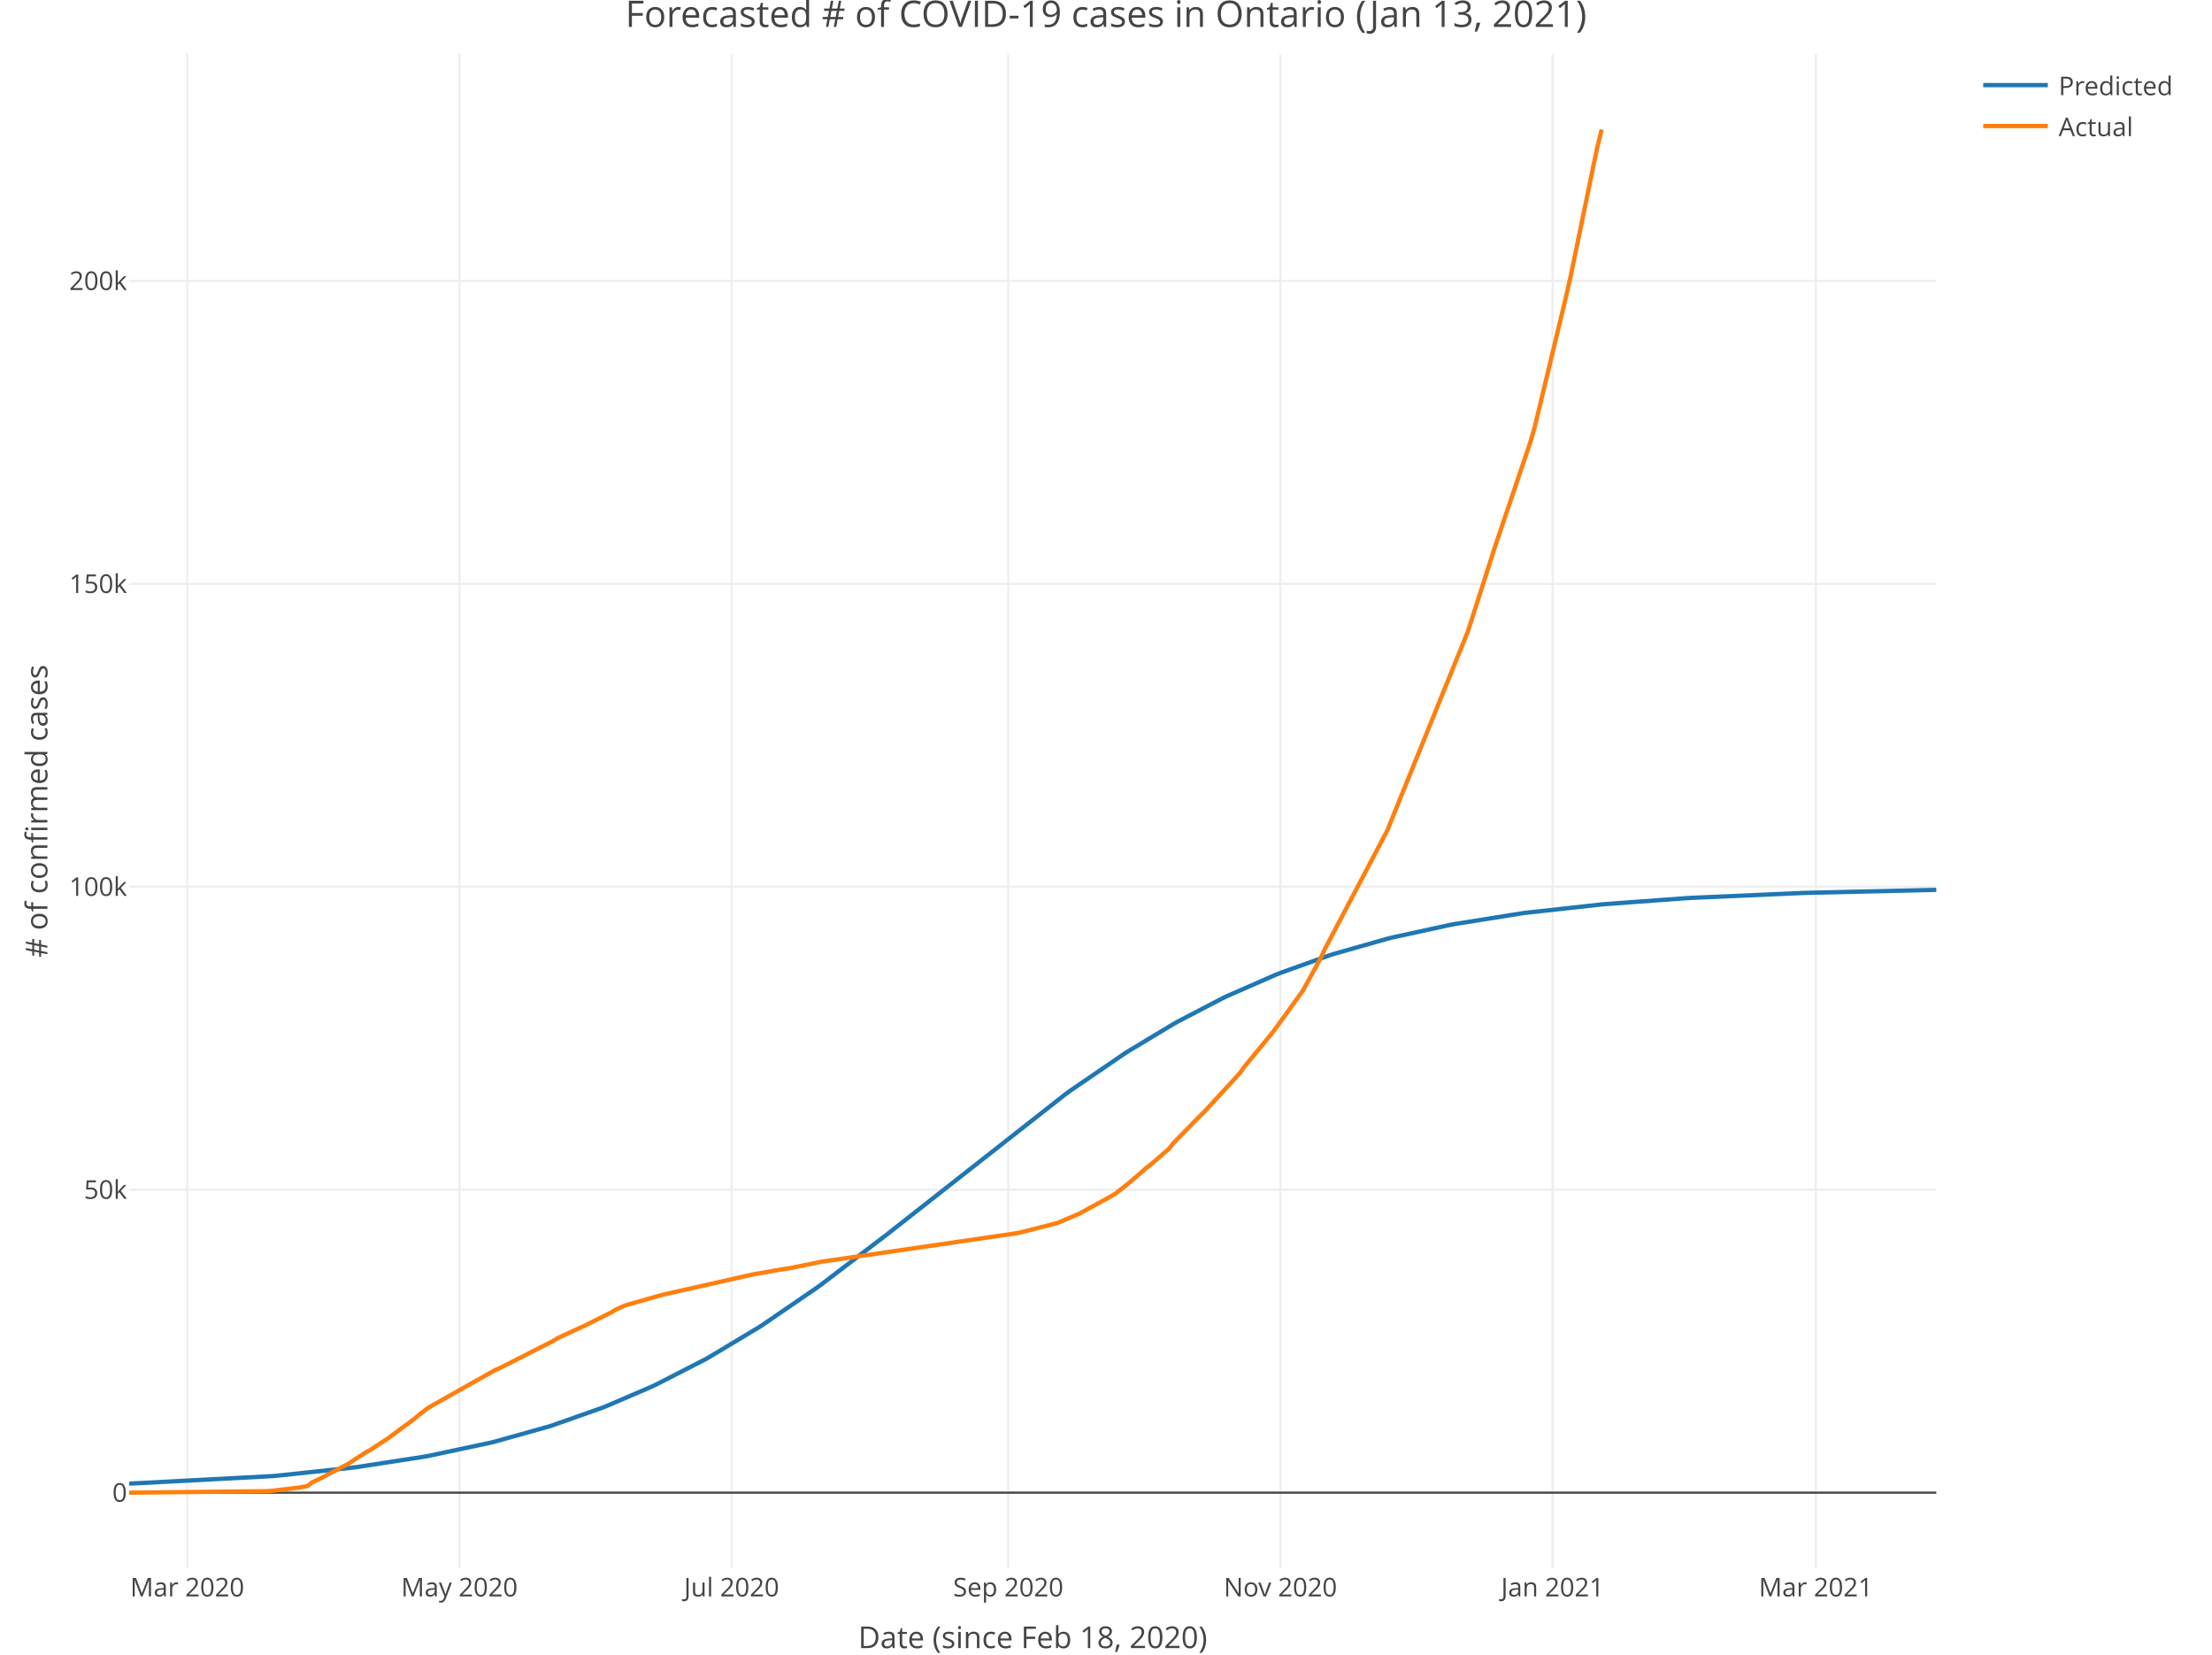
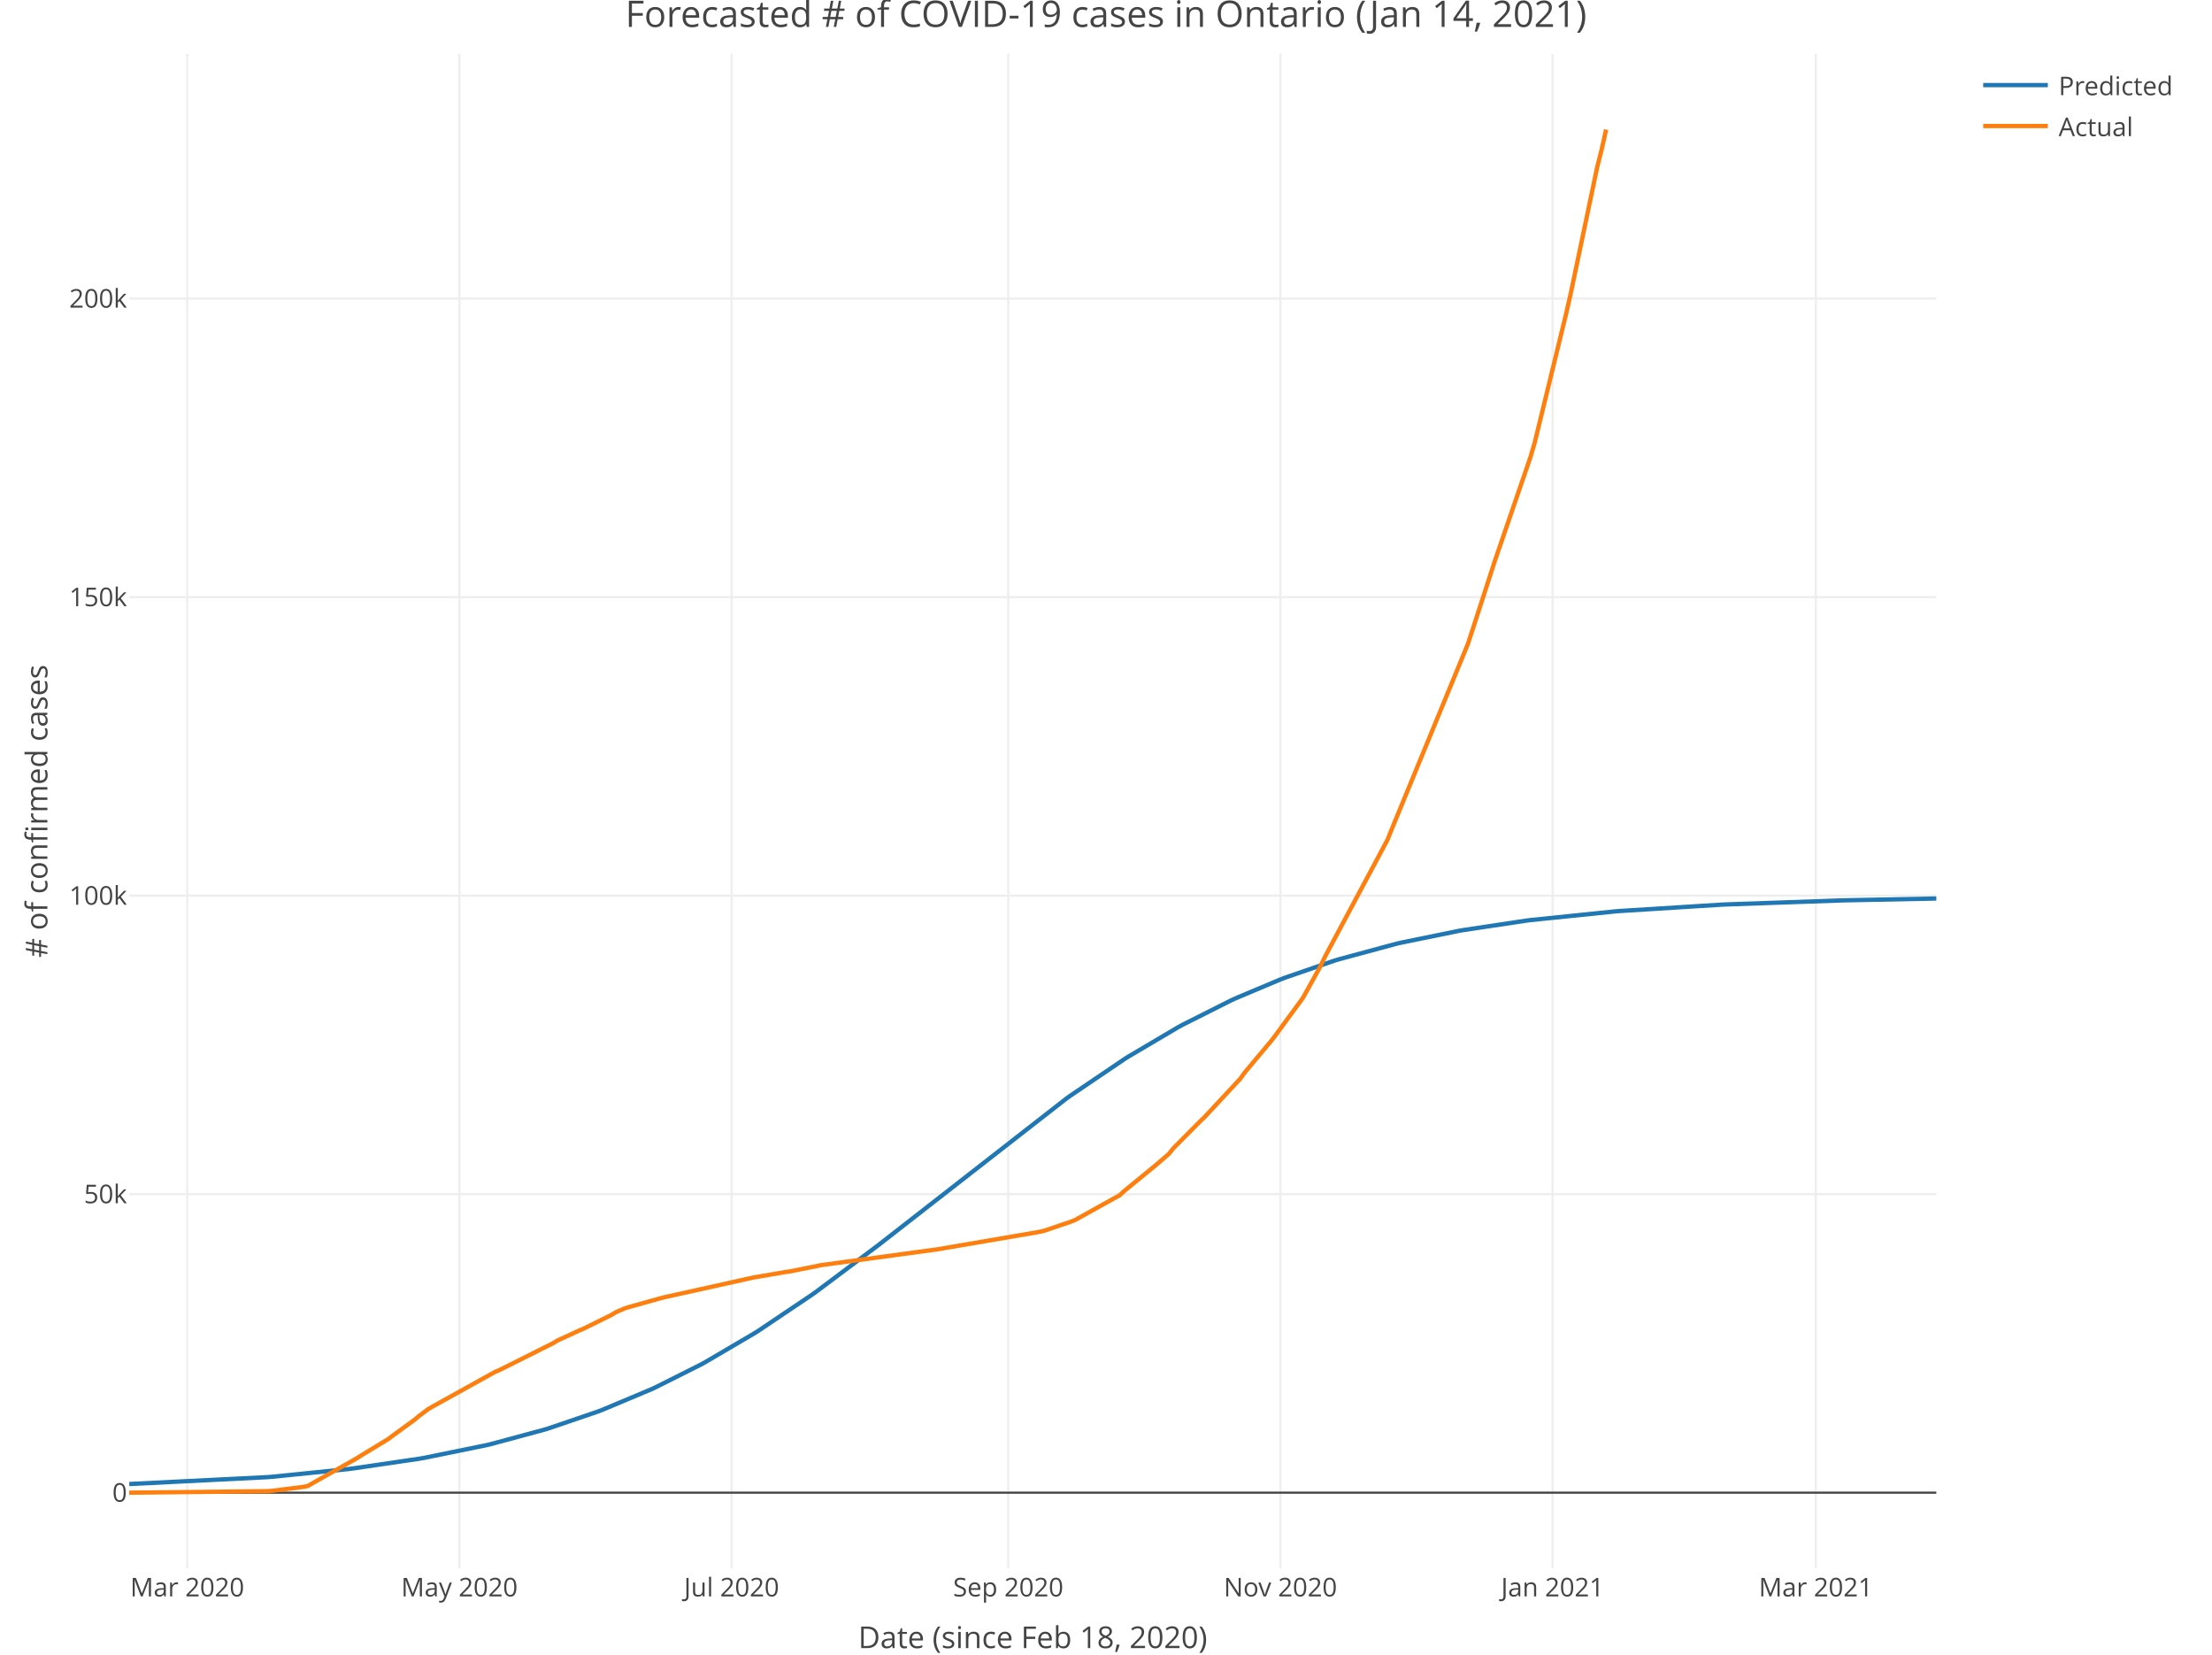
<svg xmlns="http://www.w3.org/2000/svg" class="main-svg" width="1027" height="768" style="" viewBox="0 0 1027 768">
  <rect x="0" y="0" width="1027" height="768" style="fill: rgb(255, 255, 255); fill-opacity: 1;" />
-   <defs id="defs-53f7bd">
+   <defs id="defs-3ceb75">
    <g class="clips">
-       <clipPath id="clip53f7bdxyplot" class="plotclip">
+       <clipPath id="clip3ceb75xyplot" class="plotclip">
        <rect width="839" height="703" />
      </clipPath>
-       <clipPath class="axesclip" id="clip53f7bdx">
+       <clipPath class="axesclip" id="clip3ceb75x">
        <rect x="60" y="0" width="839" height="768" />
      </clipPath>
-       <clipPath class="axesclip" id="clip53f7bdy">
+       <clipPath class="axesclip" id="clip3ceb75y">
        <rect x="0" y="25" width="1027" height="703" />
      </clipPath>
-       <clipPath class="axesclip" id="clip53f7bdxy">
+       <clipPath class="axesclip" id="clip3ceb75xy">
        <rect x="60" y="25" width="839" height="703" />
      </clipPath>
    </g>
    <g class="gradients" />
  </defs>
  <g class="bglayer" />
  <g class="layer-below">
    <g class="imagelayer" />
    <g class="shapelayer" />
  </g>
  <g class="cartesianlayer">
    <g class="subplot xy">
      <g class="layer-subplot">
        <g class="shapelayer" />
        <g class="imagelayer" />
      </g>
      <g class="gridlayer">
        <g class="x">
          <path class="xgrid crisp" transform="translate(86.93,0)" d="M0,25v703" style="stroke: rgb(238, 238, 238); stroke-opacity: 1; stroke-width: 1px;" />
          <path class="xgrid crisp" transform="translate(213.3,0)" d="M0,25v703" style="stroke: rgb(238, 238, 238); stroke-opacity: 1; stroke-width: 1px;" />
          <path class="xgrid crisp" transform="translate(339.67,0)" d="M0,25v703" style="stroke: rgb(238, 238, 238); stroke-opacity: 1; stroke-width: 1px;" />
          <path class="xgrid crisp" transform="translate(468.11,0)" d="M0,25v703" style="stroke: rgb(238, 238, 238); stroke-opacity: 1; stroke-width: 1px;" />
          <path class="xgrid crisp" transform="translate(594.47,0)" d="M0,25v703" style="stroke: rgb(238, 238, 238); stroke-opacity: 1; stroke-width: 1px;" />
          <path class="xgrid crisp" transform="translate(720.84,0)" d="M0,25v703" style="stroke: rgb(238, 238, 238); stroke-opacity: 1; stroke-width: 1px;" />
          <path class="xgrid crisp" transform="translate(843.07,0)" d="M0,25v703" style="stroke: rgb(238, 238, 238); stroke-opacity: 1; stroke-width: 1px;" />
        </g>
        <g class="y">
-           <path class="ygrid crisp" transform="translate(0,552.24)" d="M60,0h839" style="stroke: rgb(238, 238, 238); stroke-opacity: 1; stroke-width: 1px;" />
-           <path class="ygrid crisp" transform="translate(0,411.63)" d="M60,0h839" style="stroke: rgb(238, 238, 238); stroke-opacity: 1; stroke-width: 1px;" />
-           <path class="ygrid crisp" transform="translate(0,271.02)" d="M60,0h839" style="stroke: rgb(238, 238, 238); stroke-opacity: 1; stroke-width: 1px;" />
-           <path class="ygrid crisp" transform="translate(0,130.41)" d="M60,0h839" style="stroke: rgb(238, 238, 238); stroke-opacity: 1; stroke-width: 1px;" />
+           <path class="ygrid crisp" transform="translate(0,554.29)" d="M60,0h839" style="stroke: rgb(238, 238, 238); stroke-opacity: 1; stroke-width: 1px;" />
+           <path class="ygrid crisp" transform="translate(0,415.73)" d="M60,0h839" style="stroke: rgb(238, 238, 238); stroke-opacity: 1; stroke-width: 1px;" />
+           <path class="ygrid crisp" transform="translate(0,277.17)" d="M60,0h839" style="stroke: rgb(238, 238, 238); stroke-opacity: 1; stroke-width: 1px;" />
+           <path class="ygrid crisp" transform="translate(0,138.6)" d="M60,0h839" style="stroke: rgb(238, 238, 238); stroke-opacity: 1; stroke-width: 1px;" />
        </g>
      </g>
      <g class="zerolinelayer">
        <path class="yzl zl crisp" transform="translate(0,692.85)" d="M60,0h839" style="stroke: rgb(68, 68, 68); stroke-opacity: 1; stroke-width: 1px;" />
      </g>
      <path class="xlines-below" />
      <path class="ylines-below" />
      <g class="overlines-below" />
      <g class="xaxislayer-below" />
      <g class="yaxislayer-below" />
      <g class="overaxes-below" />
-       <g class="plot" transform="translate(60, 25)" clip-path="url('#clip53f7bdxyplot')">
+       <g class="plot" transform="translate(60, 25)" clip-path="url('#clip3ceb75xyplot')">
        <g class="scatterlayer mlayer">
-           <g class="trace scatter tracea4cc95" style="stroke-miterlimit: 2; opacity: 1;">
+           <g class="trace scatter tracee8736e" style="stroke-miterlimit: 2; opacity: 1;">
            <g class="fills" />
            <g class="errorbars" />
            <g class="lines">
-               <path class="js-line" d="M0,663.66L66.29,660.17L68.36,659.99L103.58,656.24L105.65,655.97L136.73,651.18L138.8,650.81L167.8,644.63L169.87,644.12L194.73,637.15L196.8,636.49L219.59,628.44L221.66,627.62L242.38,618.72L244.45,617.75L267.24,606.07L269.31,604.91L292.1,591.23L294.17,589.9L319.03,572.87L321.1,571.37L352.17,547.7L354.24,546.06L435.04,482.61L437.11,481.12L461.97,464.13L464.04,462.81L484.76,450.35L486.83,449.18L507.54,438.39L509.61,437.39L532.4,427.41L534.47,426.59L557.26,418.43L559.33,417.77L584.19,410.71L586.26,410.19L613.2,404.32L615.27,403.93L646.34,398.97L648.41,398.69L683.63,394.8L685.7,394.62L722.99,391.89L725.06,391.77L776.85,389.49L778.92,389.42L839,388.04" style="vector-effect: non-scaling-stroke; fill: none; stroke: rgb(31, 119, 180); stroke-opacity: 1; stroke-width: 2px; opacity: 1;" />
+               <path class="js-line" d="M0,663.84L64.22,660.64L66.29,660.47L101.51,656.91L103.58,656.65L134.65,652.09L136.73,651.73L165.73,645.82L167.8,645.33L192.66,638.62L194.73,637.99L217.52,630.22L219.59,629.43L242.38,619.86L244.45,618.9L265.17,608.5L267.24,607.38L290.02,594.01L292.1,592.71L316.96,575.99L319.03,574.51L348.03,552.78L350.1,551.16L435.04,484.96L437.11,483.48L461.97,466.66L464.04,465.35L486.83,451.89L488.9,450.75L511.69,439.29L513.76,438.34L534.47,429.63L536.55,428.83L559.33,420.97L561.4,420.33L588.34,413.05L590.41,412.57L617.34,407.07L619.41,406.71L648.41,402.35L650.48,402.08L689.84,398.04L691.92,397.87L739.56,394.89L741.63,394.8L795.5,392.93L797.57,392.88L839,392.06" style="vector-effect: non-scaling-stroke; fill: none; stroke: rgb(31, 119, 180); stroke-opacity: 1; stroke-width: 2px; opacity: 1;" />
            </g>
            <g class="points" />
            <g class="text" />
          </g>
-           <g class="trace scatter trace4c7fce" style="stroke-miterlimit: 2; opacity: 1;">
+           <g class="trace scatter tracead8472" style="stroke-miterlimit: 2; opacity: 1;">
            <g class="fills" />
            <g class="errorbars" />
            <g class="lines">
-               <path class="js-line" d="M0,667.85L64.22,667.15L66.29,666.98L78.72,665.5L80.79,665.13L82.86,664.71L84.94,663.06L89.08,661.13L91.15,660L99.44,655.63L101.51,654.56L109.8,649.16L111.87,648.03L120.15,642.65L122.22,641.07L132.58,633.42L134.65,631.63L138.8,628.5L140.87,627.27L169.87,610.94L171.94,610.07L196.8,597.44L198.87,596.14L209.23,591.33L211.3,590.42L223.73,584.2L225.8,582.92L229.95,581.07L232.02,580.42L246.52,576.3L248.59,575.77L290.02,566.44L292.1,566.11L304.53,563.94L306.6,563.65L319.03,561.15L321.1,560.69L412.25,547.39L414.32,546.92L430.89,542.7L432.97,541.82L441.25,538.27L443.32,537.13L455.75,530.32L457.82,529.1L464.04,524.19L466.11,522.43L472.33,517.03L474.4,515.43L482.68,508.28L484.76,505.64L497.19,492.94L499.26,490.94L515.83,472.88L517.9,469.95L530.33,454.88L532.4,452.14L544.83,434.93L546.9,431.2L553.12,419.79L555.19,415.36L584.19,360.31L586.26,355.09L621.48,268.18L623.55,261.78L631.84,235.86L633.91,229.34L650.48,180.34L652.56,173.16L667.06,112.83L669.13,103.65L681.56,43.48L683.63,35.15" style="vector-effect: non-scaling-stroke; fill: none; stroke: rgb(255, 127, 14); stroke-opacity: 1; stroke-width: 2px; opacity: 1;" />
+               <path class="js-line" d="M0,667.85L64.22,667.16L66.29,666.99L80.79,665.17L82.86,664.76L87.01,662.4L89.08,661.22L105.65,651.89L107.72,650.57L120.15,643.02L122.22,641.46L132.58,633.92L134.65,632.16L138.8,629.07L140.87,627.86L169.87,611.77L171.94,610.91L196.8,598.46L198.87,597.19L209.23,592.45L211.3,591.55L223.73,585.42L225.8,584.16L229.95,582.33L232.02,581.69L246.52,577.64L248.59,577.11L290.02,567.92L292.1,567.59L304.53,565.46L306.6,565.17L319.03,562.71L321.1,562.25L372.89,555.21L374.96,554.94L422.61,546.79L424.68,546.32L437.11,542.09L439.18,541.27L459.9,529.76L461.97,527.82L474.4,517.65L476.47,515.95L482.68,510.61L484.76,508L497.19,495.49L499.26,493.52L515.83,475.72L517.9,472.83L530.33,457.99L532.4,455.28L544.83,438.32L546.9,434.64L553.12,423.4L555.19,419.04L584.19,364.79L586.26,359.65L621.48,274L623.55,267.7L631.84,242.15L633.91,235.73L650.48,187.44L652.56,180.37L667.06,120.92L669.13,111.87L681.56,52.57L683.63,44.37L685.7,35.15" style="vector-effect: non-scaling-stroke; fill: none; stroke: rgb(255, 127, 14); stroke-opacity: 1; stroke-width: 2px; opacity: 1;" />
            </g>
            <g class="points" />
            <g class="text" />
          </g>
        </g>
      </g>
      <g class="overplot" />
      <path class="xlines-above crisp" style="fill: none;" d="M0,0" />
      <path class="ylines-above crisp" style="fill: none;" d="M0,0" />
      <g class="overlines-above" />
      <g class="xaxislayer-above">
        <g class="xtick">
          <text text-anchor="middle" x="0" y="741" transform="translate(86.93,0)" style="font-family: 'Open Sans', verdana, arial, sans-serif; font-size: 12px; fill: rgb(68, 68, 68); fill-opacity: 1; white-space: pre;">Mar 2020</text>
        </g>
        <g class="xtick">
          <text text-anchor="middle" x="0" y="741" transform="translate(213.3,0)" style="font-family: 'Open Sans', verdana, arial, sans-serif; font-size: 12px; fill: rgb(68, 68, 68); fill-opacity: 1; white-space: pre;">May 2020</text>
        </g>
        <g class="xtick">
          <text text-anchor="middle" x="0" y="741" transform="translate(339.67,0)" style="font-family: 'Open Sans', verdana, arial, sans-serif; font-size: 12px; fill: rgb(68, 68, 68); fill-opacity: 1; white-space: pre;">Jul 2020</text>
        </g>
        <g class="xtick">
          <text text-anchor="middle" x="0" y="741" transform="translate(468.11,0)" style="font-family: 'Open Sans', verdana, arial, sans-serif; font-size: 12px; fill: rgb(68, 68, 68); fill-opacity: 1; white-space: pre;">Sep 2020</text>
        </g>
        <g class="xtick">
          <text text-anchor="middle" x="0" y="741" transform="translate(594.47,0)" style="font-family: 'Open Sans', verdana, arial, sans-serif; font-size: 12px; fill: rgb(68, 68, 68); fill-opacity: 1; white-space: pre;">Nov 2020</text>
        </g>
        <g class="xtick">
          <text text-anchor="middle" x="0" y="741" transform="translate(720.84,0)" style="font-family: 'Open Sans', verdana, arial, sans-serif; font-size: 12px; fill: rgb(68, 68, 68); fill-opacity: 1; white-space: pre;">Jan 2021</text>
        </g>
        <g class="xtick">
          <text text-anchor="middle" x="0" y="741" transform="translate(843.07,0)" style="font-family: 'Open Sans', verdana, arial, sans-serif; font-size: 12px; fill: rgb(68, 68, 68); fill-opacity: 1; white-space: pre;">Mar 2021</text>
        </g>
      </g>
      <g class="yaxislayer-above">
        <g class="ytick">
          <text text-anchor="end" x="59" y="4.2" transform="translate(0,692.85)" style="font-family: 'Open Sans', verdana, arial, sans-serif; font-size: 12px; fill: rgb(68, 68, 68); fill-opacity: 1; white-space: pre;">0</text>
        </g>
        <g class="ytick">
-           <text text-anchor="end" x="59" y="4.2" transform="translate(0,552.24)" style="font-family: 'Open Sans', verdana, arial, sans-serif; font-size: 12px; fill: rgb(68, 68, 68); fill-opacity: 1; white-space: pre;">50k</text>
+           <text text-anchor="end" x="59" y="4.2" transform="translate(0,554.29)" style="font-family: 'Open Sans', verdana, arial, sans-serif; font-size: 12px; fill: rgb(68, 68, 68); fill-opacity: 1; white-space: pre;">50k</text>
        </g>
        <g class="ytick">
-           <text text-anchor="end" x="59" y="4.2" transform="translate(0,411.63)" style="font-family: 'Open Sans', verdana, arial, sans-serif; font-size: 12px; fill: rgb(68, 68, 68); fill-opacity: 1; white-space: pre;">100k</text>
+           <text text-anchor="end" x="59" y="4.2" transform="translate(0,415.73)" style="font-family: 'Open Sans', verdana, arial, sans-serif; font-size: 12px; fill: rgb(68, 68, 68); fill-opacity: 1; white-space: pre;">100k</text>
        </g>
        <g class="ytick">
-           <text text-anchor="end" x="59" y="4.2" transform="translate(0,271.02)" style="font-family: 'Open Sans', verdana, arial, sans-serif; font-size: 12px; fill: rgb(68, 68, 68); fill-opacity: 1; white-space: pre;">150k</text>
+           <text text-anchor="end" x="59" y="4.2" transform="translate(0,277.17)" style="font-family: 'Open Sans', verdana, arial, sans-serif; font-size: 12px; fill: rgb(68, 68, 68); fill-opacity: 1; white-space: pre;">150k</text>
        </g>
        <g class="ytick">
-           <text text-anchor="end" x="59" y="4.2" transform="translate(0,130.41)" style="font-family: 'Open Sans', verdana, arial, sans-serif; font-size: 12px; fill: rgb(68, 68, 68); fill-opacity: 1; white-space: pre;">200k</text>
+           <text text-anchor="end" x="59" y="4.2" transform="translate(0,138.6)" style="font-family: 'Open Sans', verdana, arial, sans-serif; font-size: 12px; fill: rgb(68, 68, 68); fill-opacity: 1; white-space: pre;">200k</text>
        </g>
      </g>
      <g class="overaxes-above" />
    </g>
  </g>
  <g class="polarlayer" />
  <g class="ternarylayer" />
  <g class="geolayer" />
  <g class="funnelarealayer" />
  <g class="pielayer" />
  <g class="treemaplayer" />
  <g class="sunburstlayer" />
  <g class="glimages" />
-   <defs id="topdefs-53f7bd">
+   <defs id="topdefs-3ceb75">
    <g class="clips" />
-     <clipPath id="legend53f7bd">
+     <clipPath id="legend3ceb75">
      <rect width="101" height="48" x="0" y="0" />
    </clipPath>
  </defs>
  <g class="layer-above">
    <g class="imagelayer" />
    <g class="shapelayer" />
  </g>
  <g class="infolayer">
    <g class="legend" pointer-events="all" transform="translate(915.78, 25)">
      <rect class="bg" shape-rendering="crispEdges" style="stroke: rgb(68, 68, 68); stroke-opacity: 1; fill: rgb(255, 255, 255); fill-opacity: 1; stroke-width: 0px;" width="101" height="48" x="0" y="0" />
-       <g class="scrollbox" transform="translate(0, 0)" clip-path="url('#legend53f7bd')">
+       <g class="scrollbox" transform="translate(0, 0)" clip-path="url('#legend3ceb75')">
        <g class="groups">
          <g class="traces" style="opacity: 1;" transform="translate(0, 14.5)">
            <text class="legendtext" text-anchor="start" x="40" y="4.68" style="font-family: 'Open Sans', verdana, arial, sans-serif; font-size: 12px; fill: rgb(68, 68, 68); fill-opacity: 1; white-space: pre;">Predicted</text>
            <g class="layers" style="opacity: 1;">
              <g class="legendfill" />
              <g class="legendlines">
                <path class="js-line" d="M5,0h30" style="fill: none; stroke: rgb(31, 119, 180); stroke-opacity: 1; stroke-width: 2px;" />
              </g>
              <g class="legendsymbols">
                <g class="legendpoints" />
              </g>
            </g>
            <rect class="legendtoggle" x="0" y="-9.5" width="95.891" height="19" style="fill: rgb(0, 0, 0); fill-opacity: 0;" />
          </g>
          <g class="traces" style="opacity: 1;" transform="translate(0, 33.5)">
            <text class="legendtext" text-anchor="start" x="40" y="4.68" style="font-family: 'Open Sans', verdana, arial, sans-serif; font-size: 12px; fill: rgb(68, 68, 68); fill-opacity: 1; white-space: pre;">Actual</text>
            <g class="layers" style="opacity: 1;">
              <g class="legendfill" />
              <g class="legendlines">
                <path class="js-line" d="M5,0h30" style="fill: none; stroke: rgb(255, 127, 14); stroke-opacity: 1; stroke-width: 2px;" />
              </g>
              <g class="legendsymbols">
                <g class="legendpoints" />
              </g>
            </g>
            <rect class="legendtoggle" x="0" y="-9.5" width="95.891" height="19" style="fill: rgb(0, 0, 0); fill-opacity: 0;" />
          </g>
        </g>
      </g>
      <rect class="scrollbar" rx="20" ry="3" width="0" height="0" style="fill: rgb(128, 139, 164); fill-opacity: 1;" x="0" y="0" />
    </g>
    <g class="g-gtitle">
-       <text class="gtitle" x="513.5" y="12.5" text-anchor="middle" dy="0em" style="font-family: 'Open Sans', verdana, arial, sans-serif; font-size: 17px; fill: rgb(68, 68, 68); opacity: 1; font-weight: normal; white-space: pre;">Forecasted # of COVID-19 cases in Ontario (Jan 13, 2021)</text>
+       <text class="gtitle" x="513.5" y="12.5" text-anchor="middle" dy="0em" style="font-family: 'Open Sans', verdana, arial, sans-serif; font-size: 17px; fill: rgb(68, 68, 68); opacity: 1; font-weight: normal; white-space: pre;">Forecasted # of COVID-19 cases in Ontario (Jan 14, 2021)</text>
    </g>
    <g class="g-xtitle" transform="translate(0,-15)">
      <text class="xtitle" x="479.5" y="780" text-anchor="middle" style="font-family: 'Open Sans', verdana, arial, sans-serif; font-size: 14px; fill: rgb(68, 68, 68); opacity: 1; font-weight: normal; white-space: pre;">Date (since Feb 18, 2020)</text>
    </g>
    <g class="g-ytitle">
      <text class="ytitle" transform="rotate(-90,22,376.5)" x="22" y="376.5" text-anchor="middle" style="font-family: 'Open Sans', verdana, arial, sans-serif; font-size: 14px; fill: rgb(68, 68, 68); opacity: 1; font-weight: normal; white-space: pre;"># of confirmed cases</text>
    </g>
  </g>
</svg>
